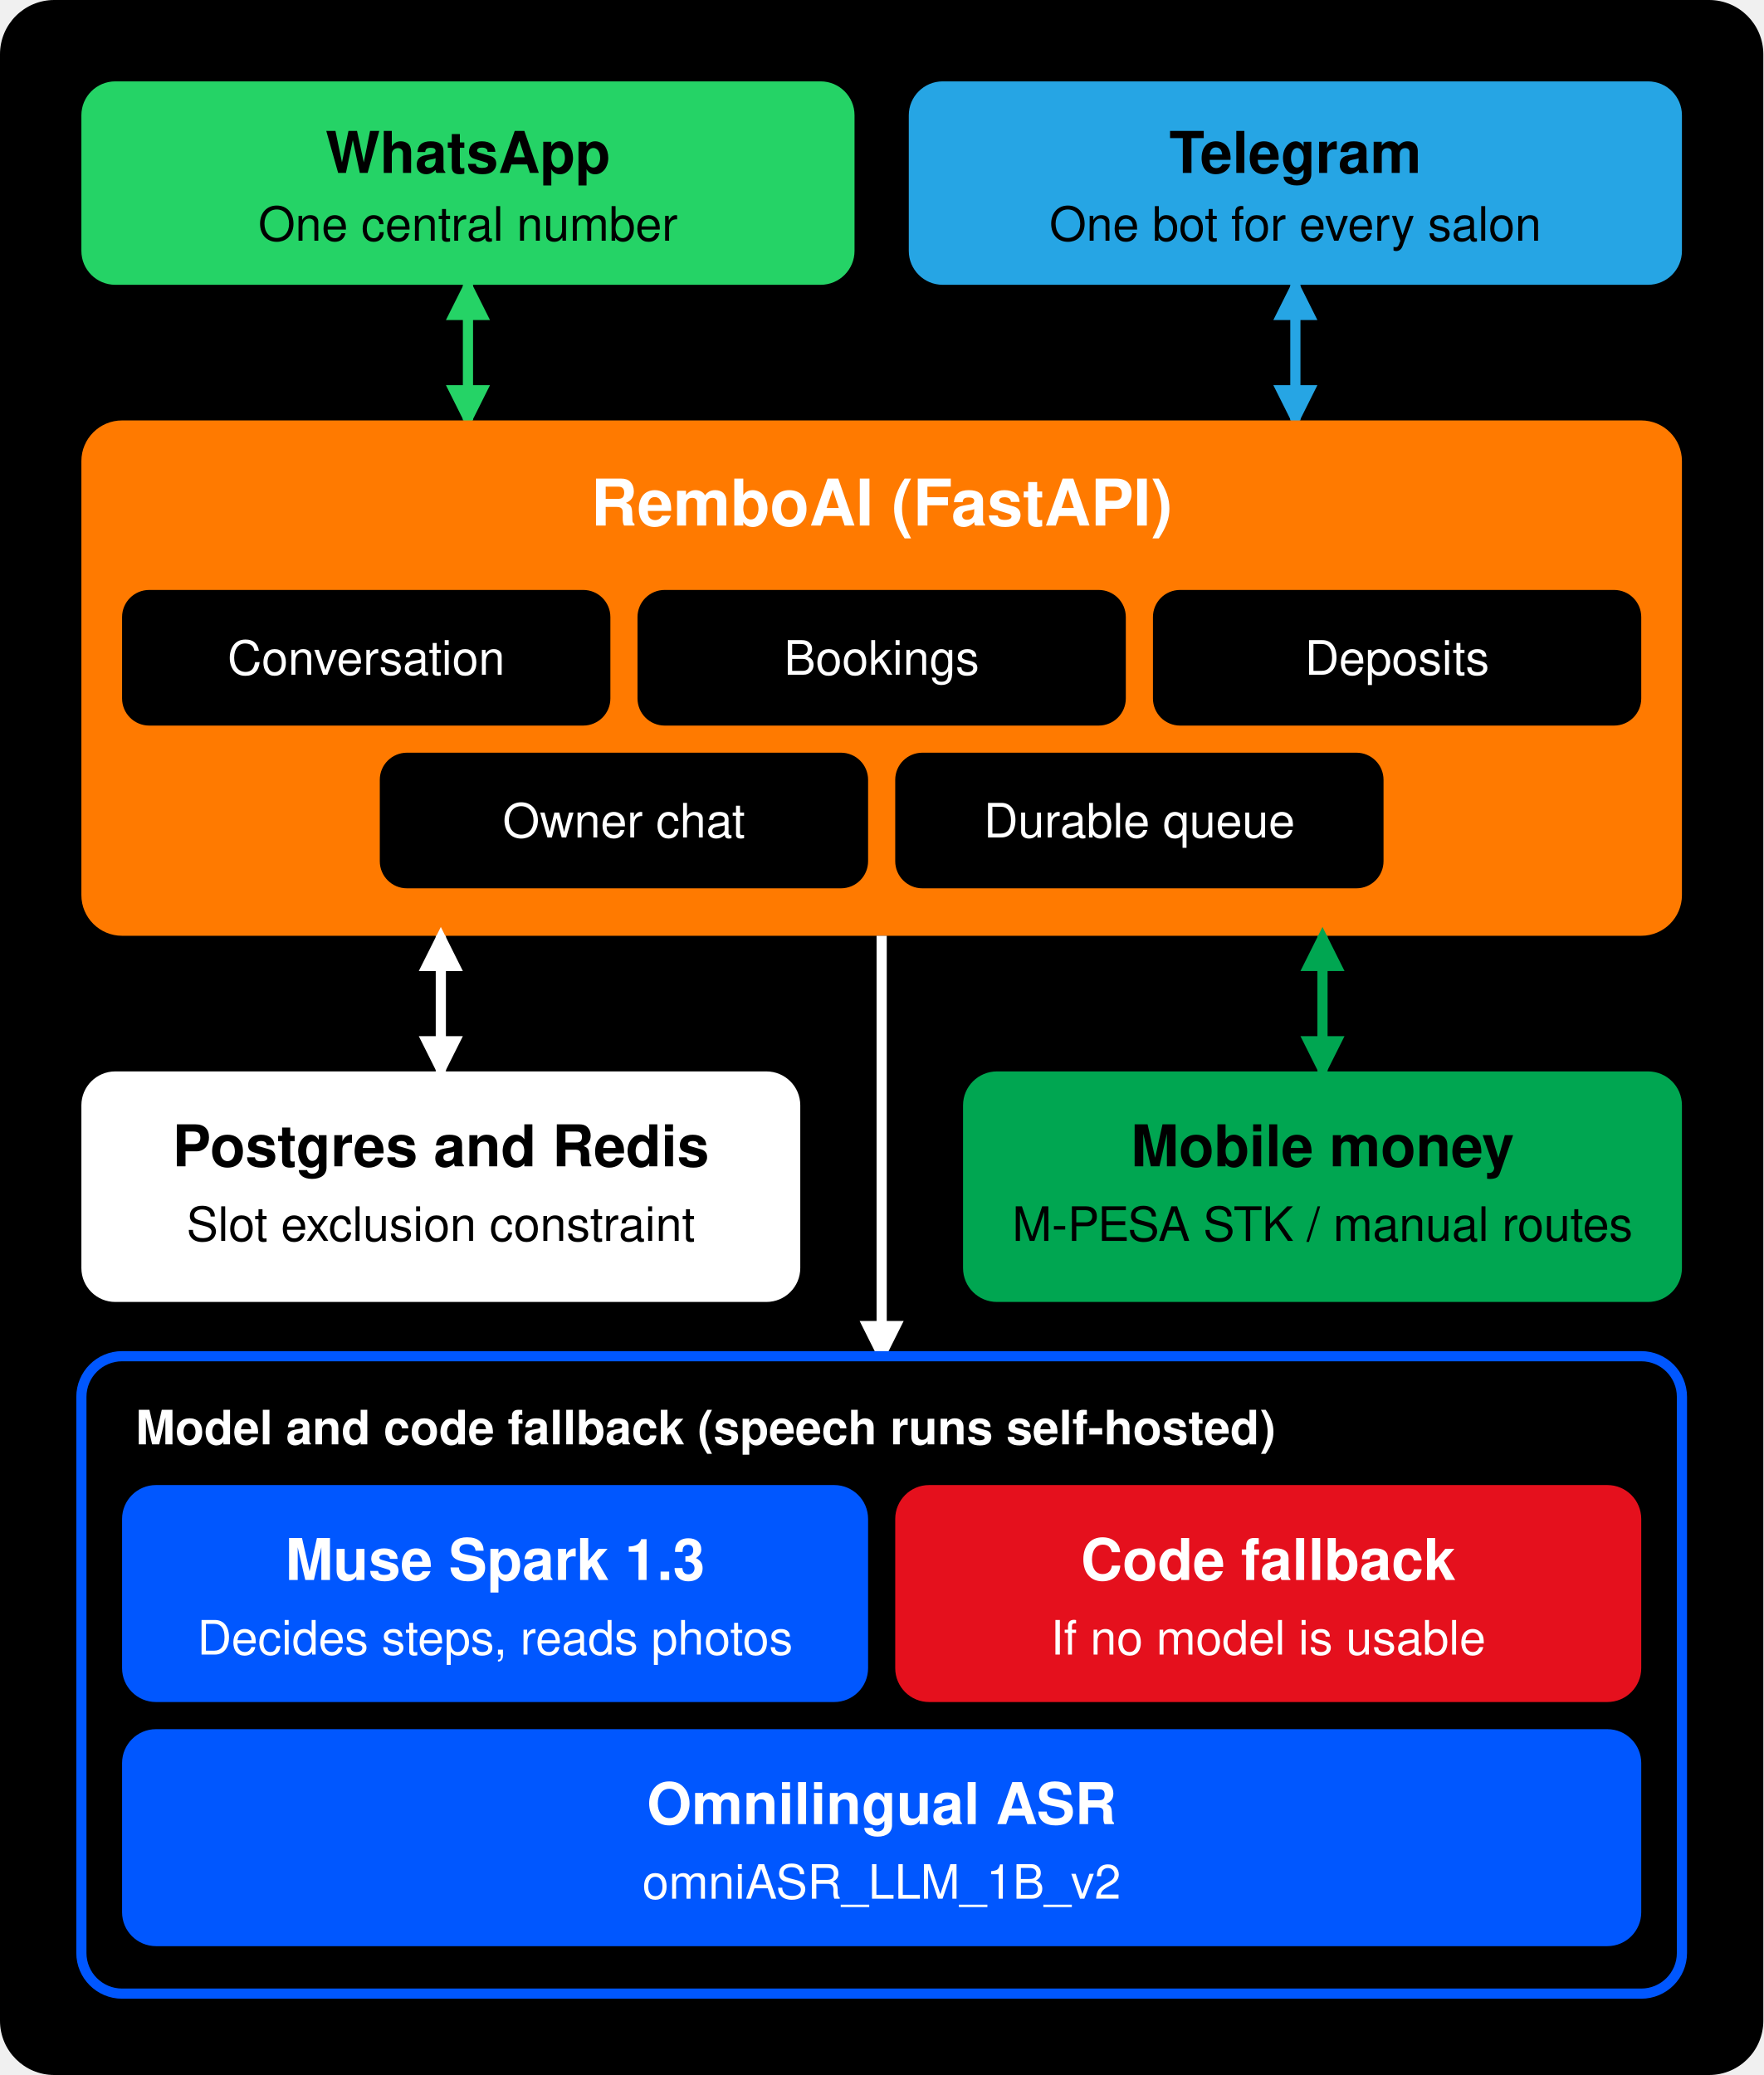
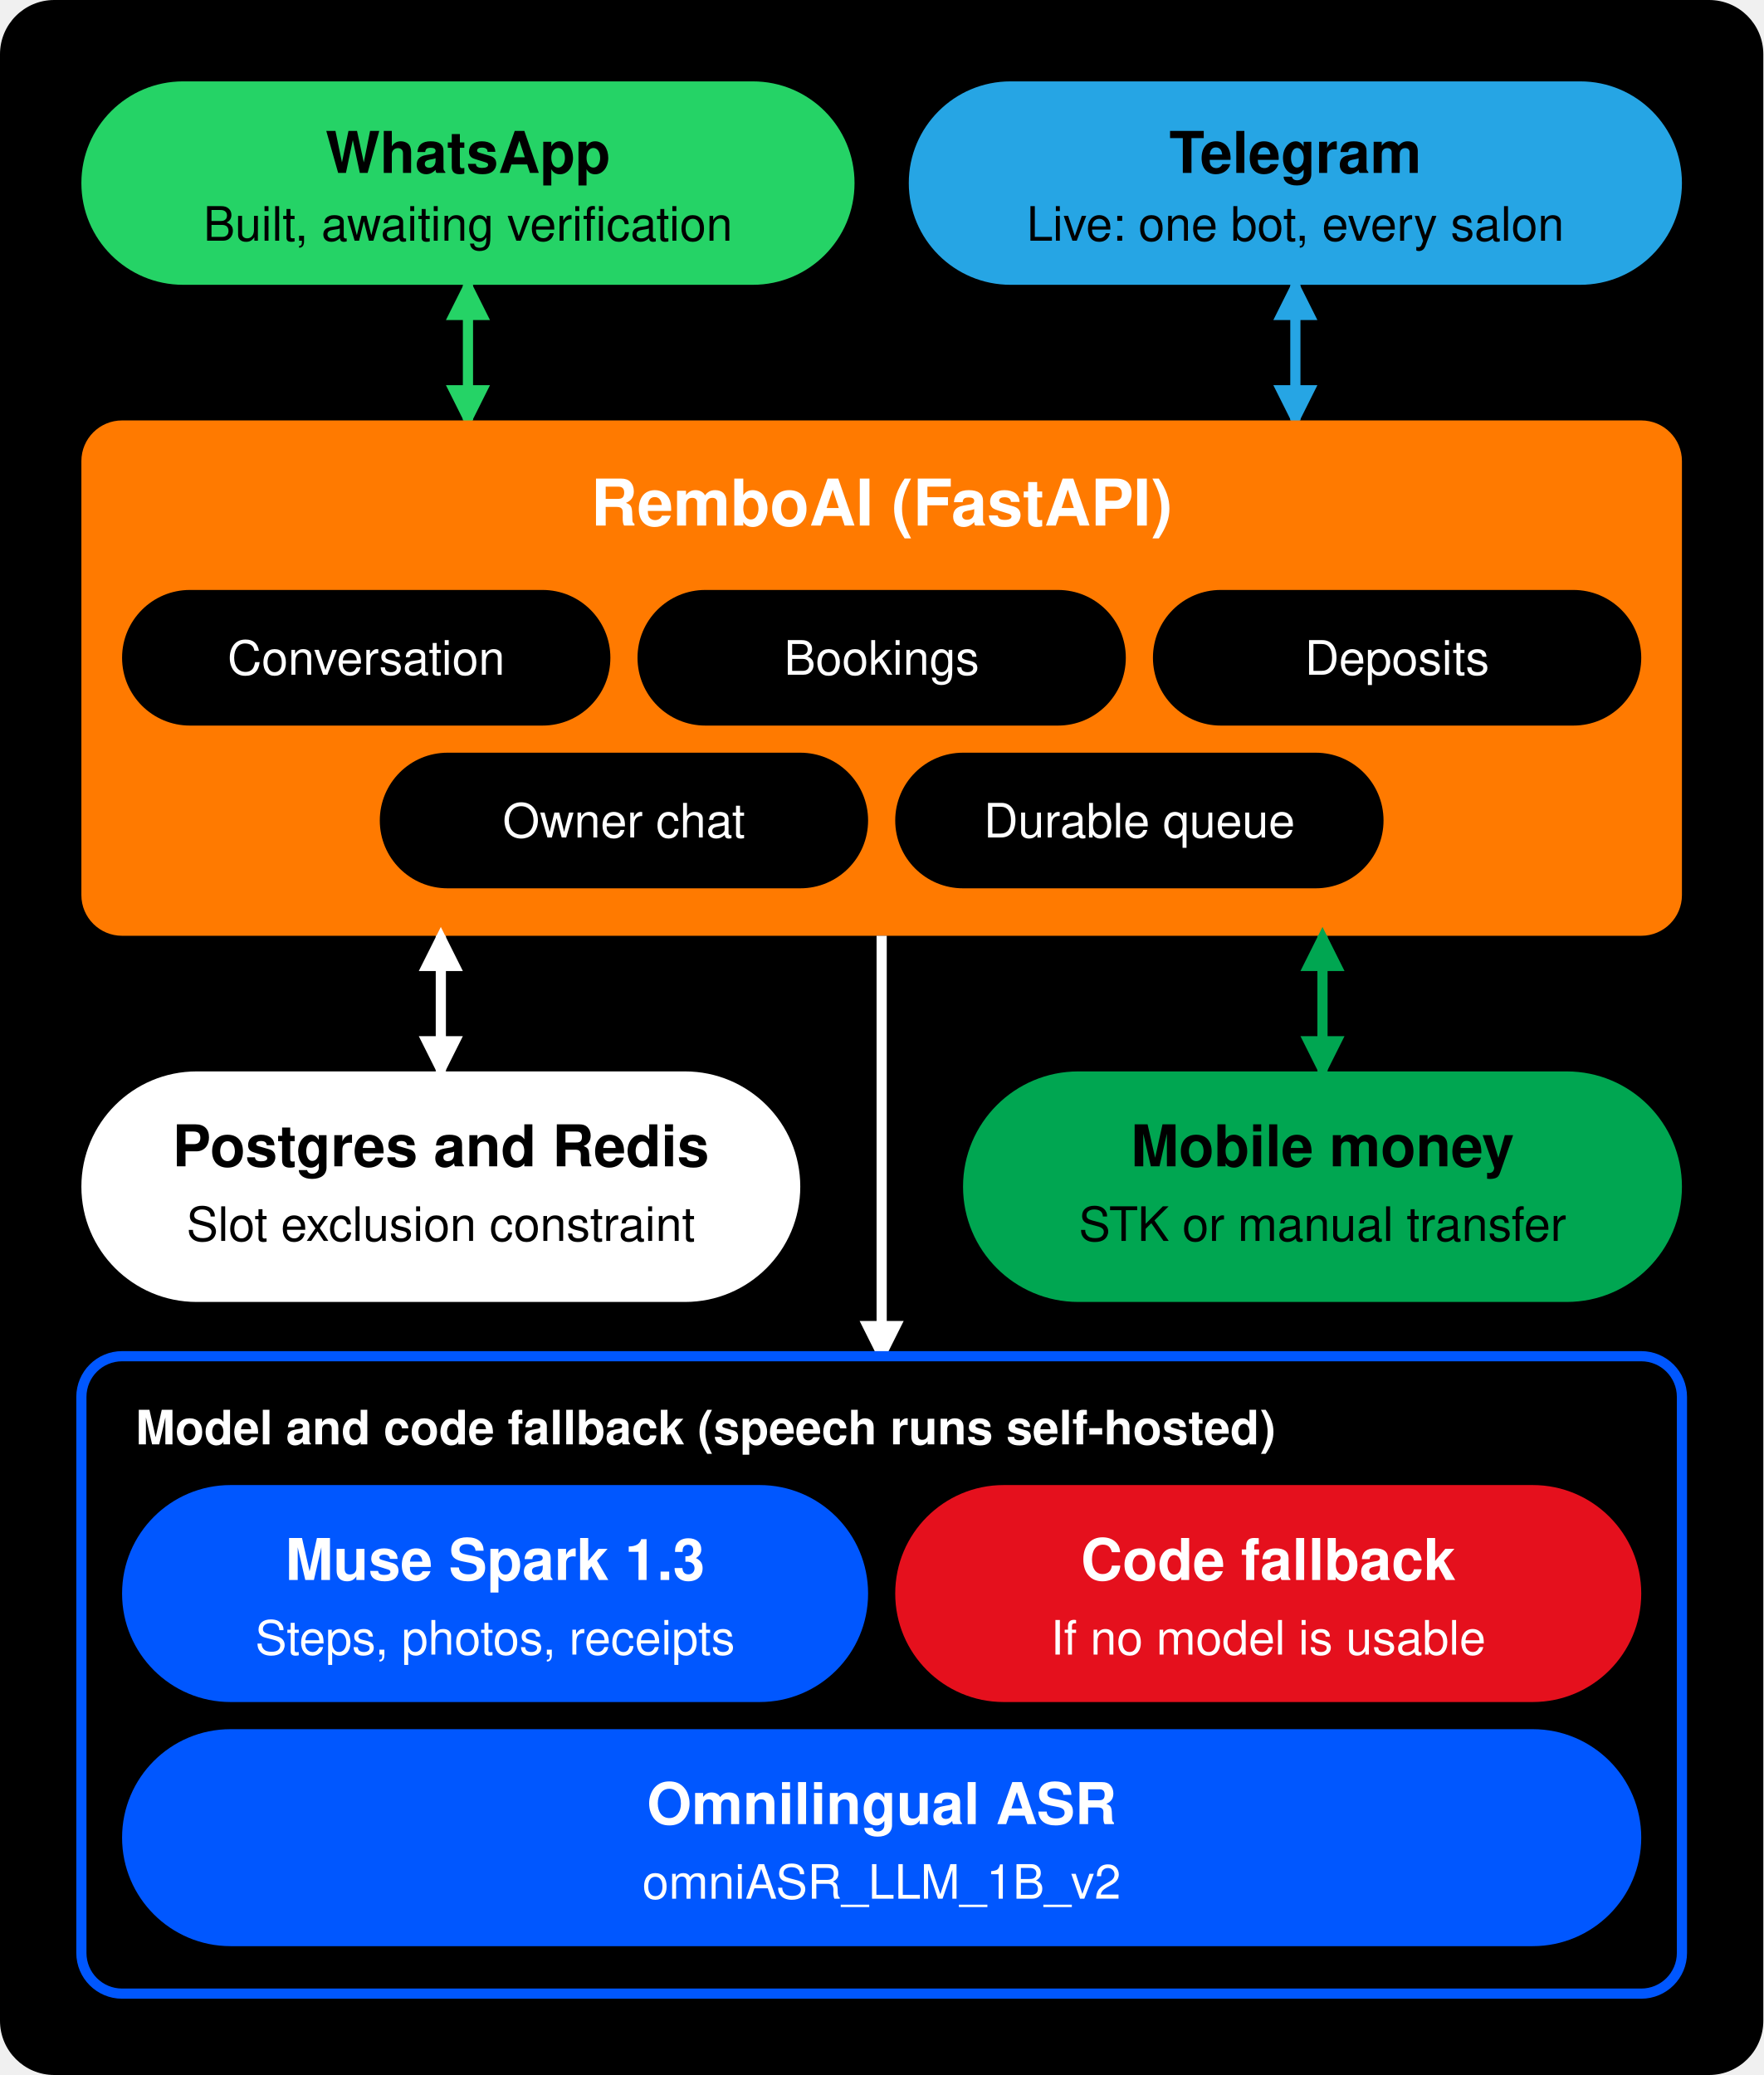
<svg xmlns="http://www.w3.org/2000/svg" viewBox="0 0 520 612" role="img" aria-labelledby="t d">
  <style>
    text { font-family: -apple-system, BlinkMacSystemFont, "SF Pro Text", "Segoe UI", Helvetica, Arial, sans-serif; text-anchor: middle; }
    .t { font-size: 17px; font-weight: 700; }
    .s { font-size: 14px; }
    .k { fill: #000; }
    .w { fill: #fff; }
    .ln { stroke: #fff; stroke-width: 3; fill: none; }
    .gl { stroke: #00A651; stroke-width: 3; fill: none; }
    .wa { stroke: #25D366; stroke-width: 3; fill: none; }
    .tg { stroke: #26A5E4; stroke-width: 3; fill: none; }
  </style>
  <defs>
    <marker id="a" viewBox="0 0 10 10" refX="8" refY="5" markerUnits="userSpaceOnUse" markerWidth="13" markerHeight="13" orient="auto-start-reverse">
      <path d="M0 0L10 5L0 10z" fill="#fff" />
    </marker>
    <marker id="g" viewBox="0 0 10 10" refX="8" refY="5" markerUnits="userSpaceOnUse" markerWidth="13" markerHeight="13" orient="auto-start-reverse">
      <path d="M0 0L10 5L0 10z" fill="#00A651" />
    </marker>
    <marker id="w" viewBox="0 0 10 10" refX="8" refY="5" markerUnits="userSpaceOnUse" markerWidth="13" markerHeight="13" orient="auto-start-reverse">
      <path d="M0 0L10 5L0 10z" fill="#25D366" />
    </marker>
    <marker id="e" viewBox="0 0 10 10" refX="8" refY="5" markerUnits="userSpaceOnUse" markerWidth="13" markerHeight="13" orient="auto-start-reverse">
      <path d="M0 0L10 5L0 10z" fill="#26A5E4" />
    </marker>
  </defs>
  <rect width="520" height="612" rx="16" fill="#000" />
-   <rect x="24" y="24" width="228" height="60" rx="10" fill="#25D366" />
+   <rect x="24" y="24" width="228" height="60" rx="30" fill="#25D366" />
  <text class="t k" x="138" y="51">WhatsApp</text>
-   <text class="s k" x="138" y="71">One central number</text>
-   <rect x="268" y="24" width="228" height="60" rx="10" fill="#26A5E4" />
+   <text class="s k" x="138" y="71">Built, awaiting verification</text>
+   <rect x="268" y="24" width="228" height="60" rx="30" fill="#26A5E4" />
  <text class="t k" x="382" y="51">Telegram</text>
-   <text class="s k" x="382" y="71">One bot for every salon</text>
+   <text class="s k" x="382" y="71">Live: one bot, every salon</text>
  <path class="wa" d="M138 84V124" marker-start="url(#w)" marker-end="url(#w)" />
  <path class="tg" d="M382 84V124" marker-start="url(#e)" marker-end="url(#e)" />
  <rect x="24" y="124" width="472" height="152" rx="12" fill="#FF7A00" />
  <text class="t w" x="260" y="155" style="font-size:19px">RemboAI (FastAPI)</text>
  <g fill="#000">
-     <rect x="36" y="174" width="144" height="40" rx="8" />
-     <rect x="188" y="174" width="144" height="40" rx="8" />
-     <rect x="340" y="174" width="144" height="40" rx="8" />
-     <rect x="112" y="222" width="144" height="40" rx="8" />
-     <rect x="264" y="222" width="144" height="40" rx="8" />
+     <rect x="36" y="174" width="144" height="40" rx="20" />
+     <rect x="188" y="174" width="144" height="40" rx="20" />
+     <rect x="340" y="174" width="144" height="40" rx="20" />
+     <rect x="112" y="222" width="144" height="40" rx="20" />
+     <rect x="264" y="222" width="144" height="40" rx="20" />
  </g>
  <text class="s w" x="108" y="199">Conversation</text>
  <text class="s w" x="260" y="199">Bookings</text>
  <text class="s w" x="412" y="199">Deposits</text>
  <text class="s w" x="184" y="247">Owner chat</text>
  <text class="s w" x="336" y="247">Durable queue</text>
  <path class="ln" d="M130 276V316" marker-start="url(#a)" marker-end="url(#a)" />
  <path class="gl" d="M390 276V316" marker-start="url(#g)" marker-end="url(#g)" />
  <path class="ln" d="M260 276V400" marker-end="url(#a)" />
-   <rect x="24" y="316" width="212" height="68" rx="10" fill="#fff" />
+   <rect x="24" y="316" width="212" height="68" rx="34" fill="#fff" />
  <text class="t k" x="130" y="344">Postgres and Redis</text>
  <text class="s k" x="130" y="366">Slot exclusion constraint</text>
-   <rect x="284" y="316" width="212" height="68" rx="10" fill="#00A651" />
+   <rect x="284" y="316" width="212" height="68" rx="34" fill="#00A651" />
  <text class="t k" x="390" y="344">Mobile money</text>
-   <text class="s k" x="390" y="366">M-PESA STK / manual routes</text>
+   <text class="s k" x="390" y="366">STK or manual transfer</text>
  <rect x="24" y="400" width="472" height="188" rx="12" fill="#000" stroke="#0057FF" stroke-width="3" />
  <text class="s w" x="40" y="426" style="text-anchor:start;font-weight:700">Model and code fallback (speech runs self-hosted)</text>
-   <rect x="36" y="438" width="220" height="64" rx="10" fill="#0057FF" />
+   <rect x="36" y="438" width="220" height="64" rx="32" fill="#0057FF" />
  <text class="t w" x="146" y="466">Muse Spark 1.3</text>
-   <text class="s w" x="146" y="488">Decides steps, reads photos</text>
-   <rect x="264" y="438" width="220" height="64" rx="10" fill="#E5101D" />
+   <text class="s w" x="146" y="488">Steps, photos, receipts</text>
+   <rect x="264" y="438" width="220" height="64" rx="32" fill="#E5101D" />
  <text class="t w" x="374" y="466">Code fallback</text>
  <text class="s w" x="374" y="488">If no model is usable</text>
-   <rect x="36" y="510" width="448" height="64" rx="10" fill="#0057FF" />
+   <rect x="36" y="510" width="448" height="64" rx="32" fill="#0057FF" />
  <text class="t w" x="260" y="538">Omnilingual ASR</text>
  <text class="s w" x="260" y="560">omniASR_LLM_1B_v2</text>
</svg>
